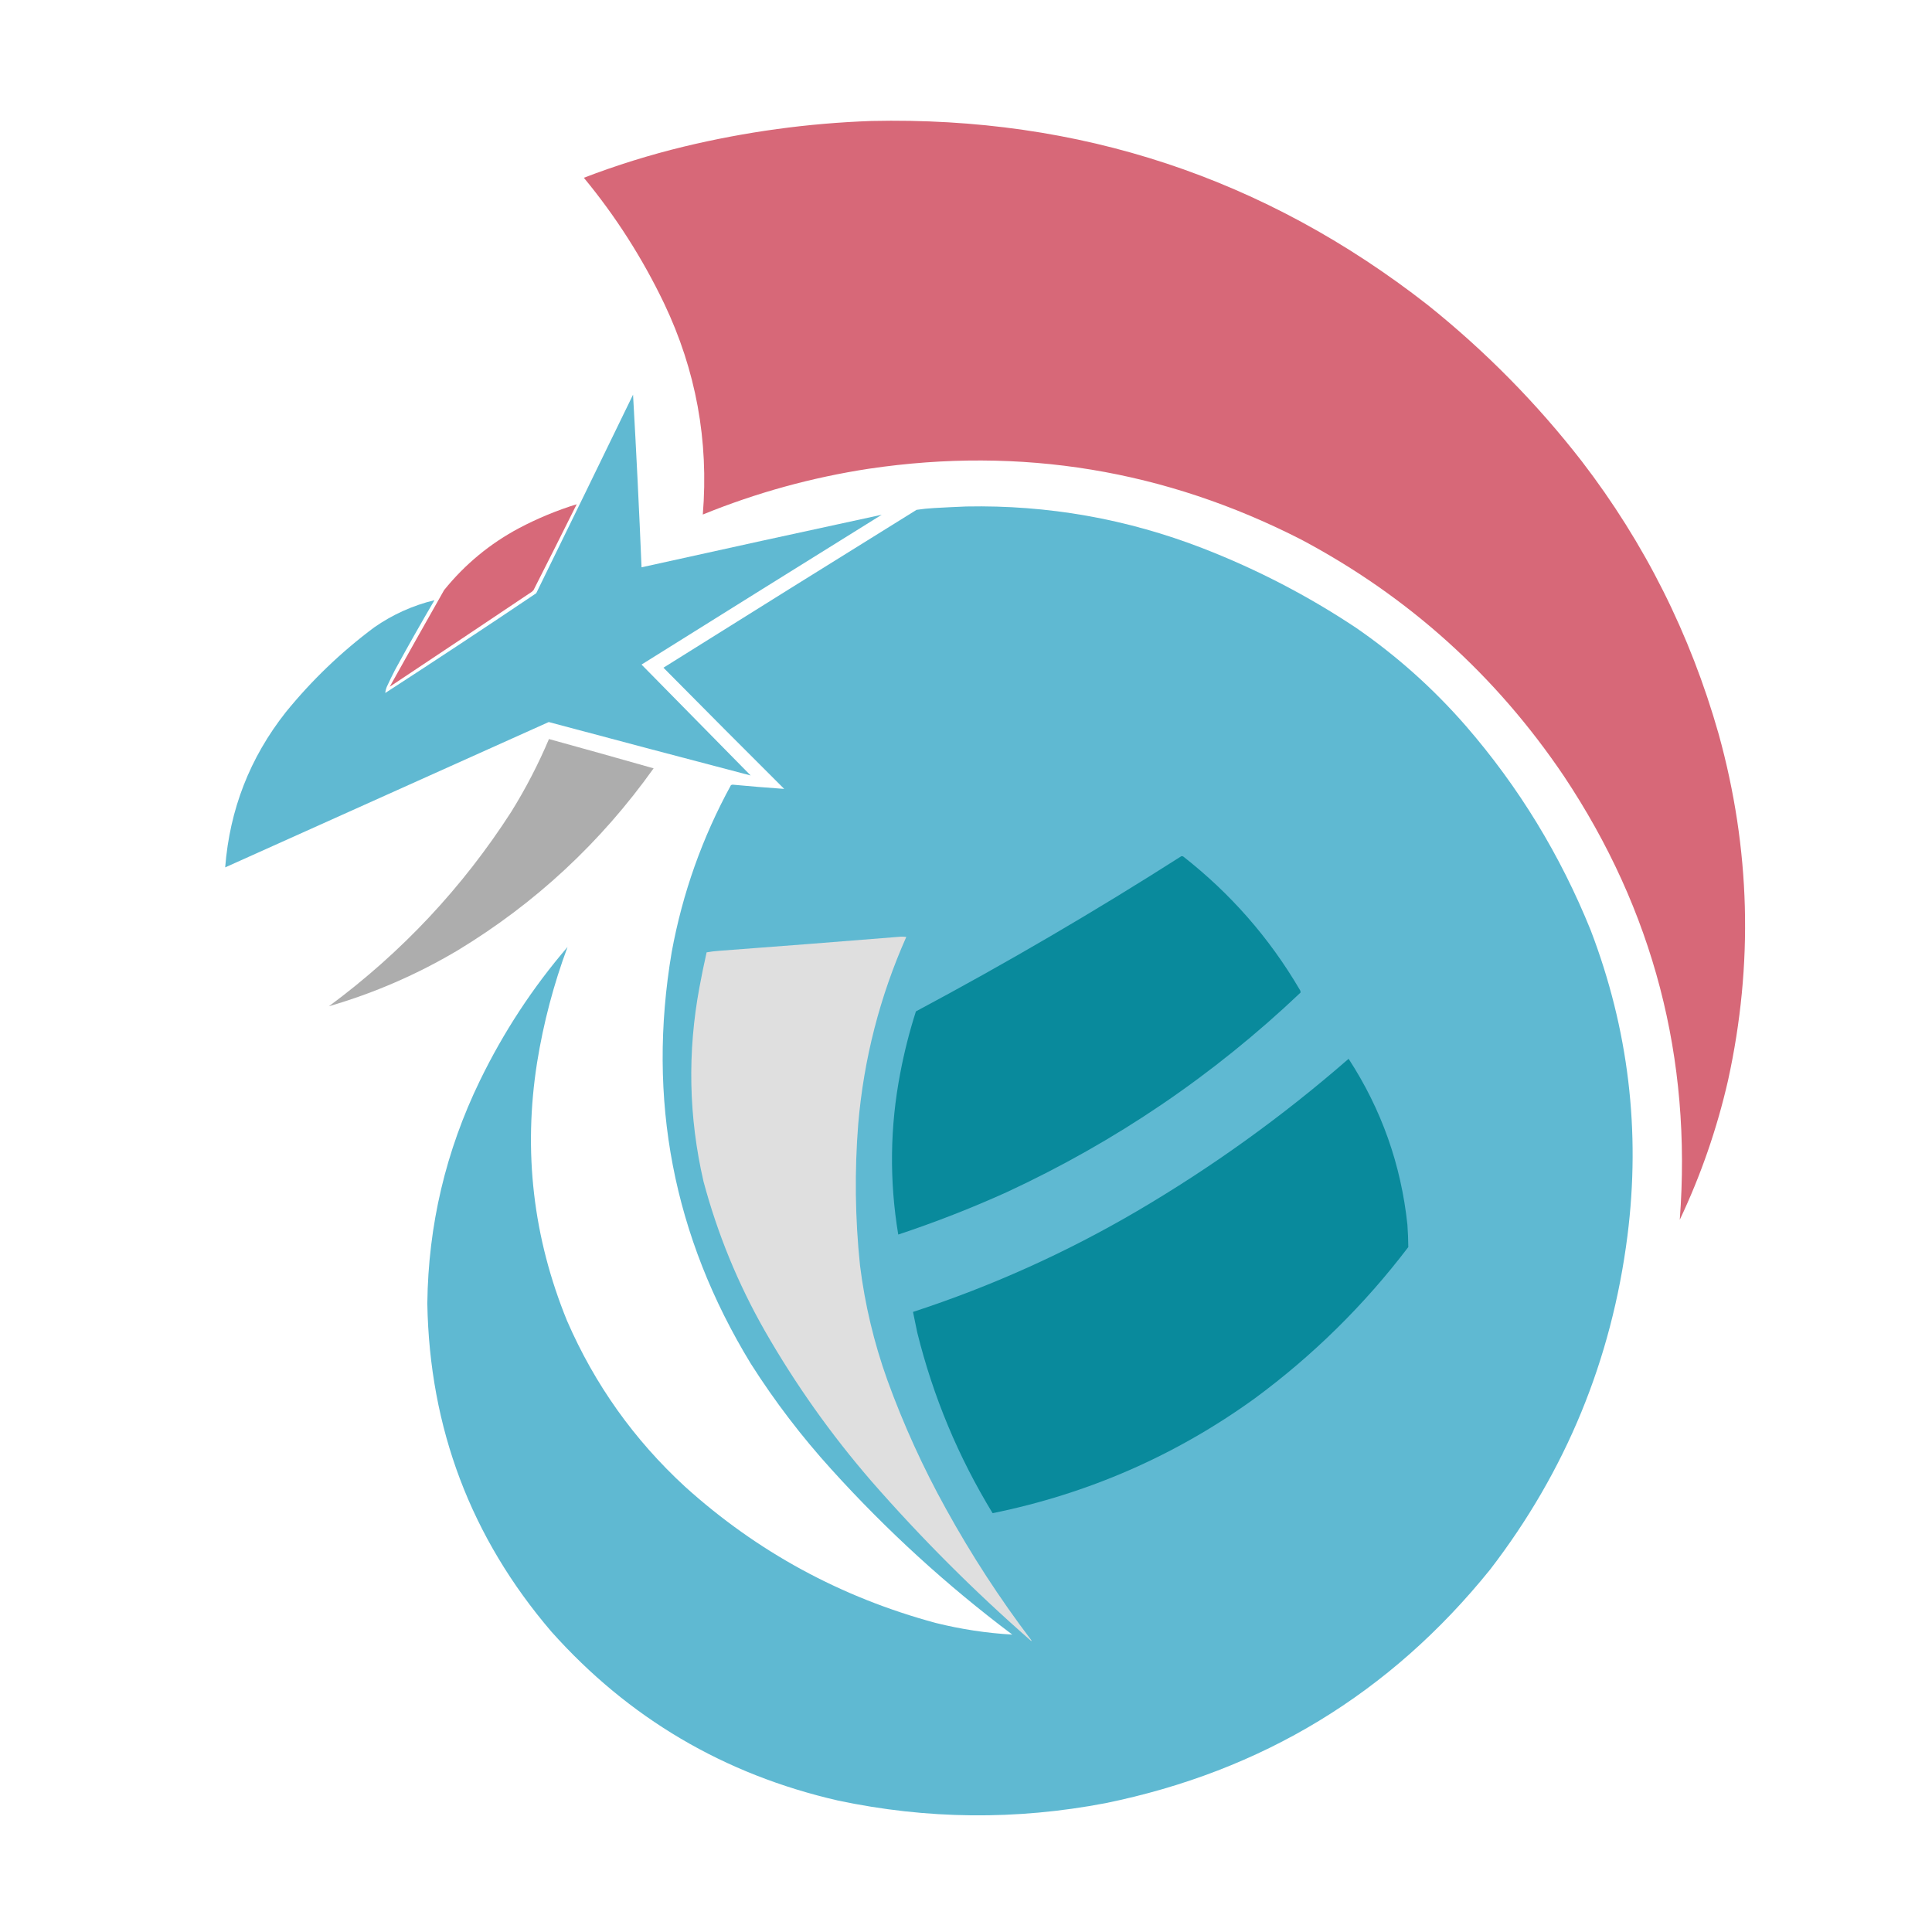
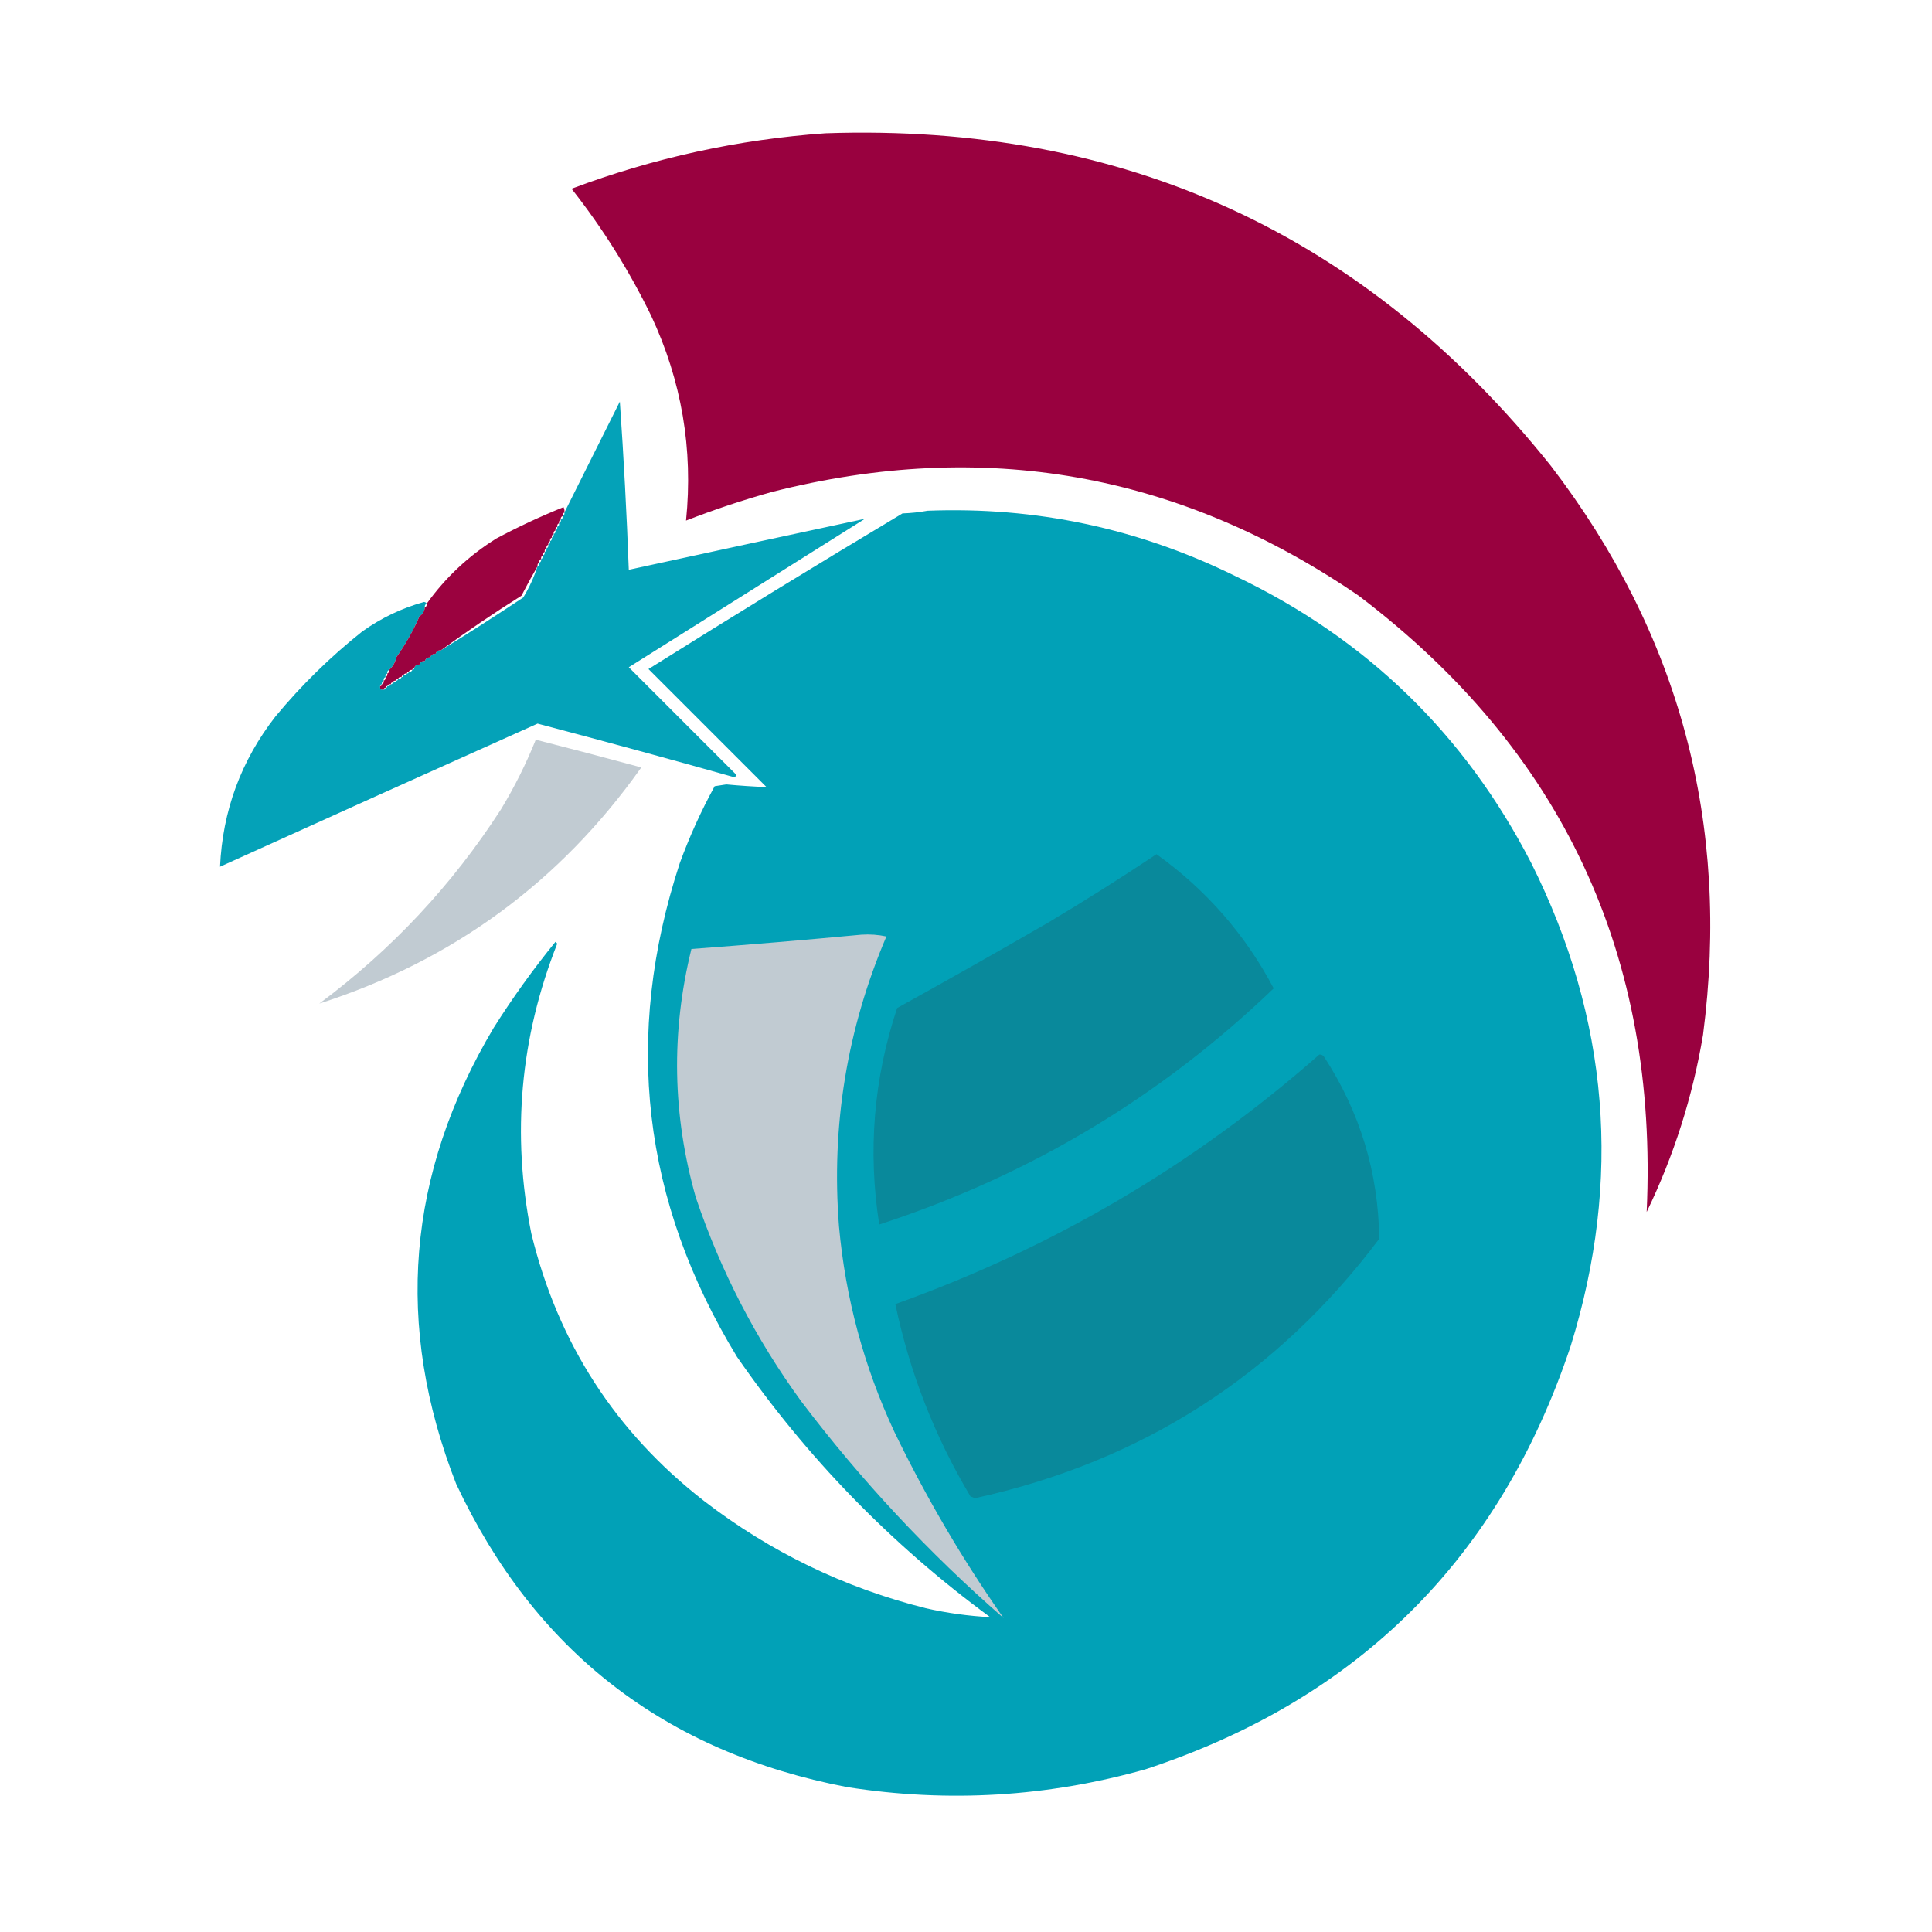
- <svg xmlns="http://www.w3.org/2000/svg" version="1.1" width="4320px" height="4320px" style="shape-rendering:geometricPrecision; text-rendering:geometricPrecision; image-rendering:optimizeQuality; fill-rule:evenodd; clip-rule:evenodd">
+ <svg xmlns="http://www.w3.org/2000/svg" version="1.1" width="1080px" height="1080px" style="shape-rendering:geometricPrecision; text-rendering:geometricPrecision; image-rendering:optimizeQuality; fill-rule:evenodd; clip-rule:evenodd">
  <g>
-     <path style="opacity:0.998" fill="#d76878" d="M 1948.5,270.5 C 2413.47,260.106 2828.14,397.272 3192.5,682C 3321.19,785.017 3436.02,901.517 3537,1031.5C 3677.49,1214.49 3779.49,1417.82 3843,1641.5C 3913.99,1897.8 3920.99,2155.8 3864,2415.5C 3839.32,2523.51 3803.32,2627.51 3756,2727.5C 3783.43,2366.54 3697.1,2035.88 3497,1735.5C 3345.15,1510.42 3149.65,1334.25 2910.5,1207C 2605.33,1050.75 2282.99,997.749 1943.5,1048C 1815.38,1067.53 1691.38,1101.69 1571.5,1150.5C 1585.02,985.306 1556.19,827.973 1485,678.5C 1436.44,577.216 1376.61,483.549 1305.5,397.5C 1378.28,369.552 1452.61,346.385 1528.5,328C 1666.71,294.66 1806.71,275.493 1948.5,270.5 Z" />
+     <path style="opacity:0.995" fill="#99003e" d="M 461.5,74.5 C 628.263,68.868 763.43,130.868 867,260.5C 939.025,354.586 967.358,460.586 952,578.5C 946.202,613.057 935.702,646.057 920.5,677.5C 927.089,534.192 873.422,419.359 759.5,333C 659.14,264.271 549.806,244.938 431.5,275C 415.105,279.576 399.105,284.909 383.5,291C 387.543,251.09 381.043,212.923 364,176.5C 351.669,151.15 336.835,127.483 319.5,105.5C 365.429,88.249 412.762,77.916 461.5,74.5 Z" />
  </g>
  <g>
-     <path style="opacity:0.996" fill="#5fb9d2" d="M 1415.5,882.5 C 1422.84,1010.96 1429.17,1139.62 1434.5,1268.5C 1613.45,1228.84 1792.45,1189.68 1971.5,1151C 1792.33,1262.42 1613.33,1374.08 1434.5,1486C 1515.83,1568.67 1597.17,1651.33 1678.5,1734C 1527.99,1694.58 1377.49,1654.75 1227,1614.5C 985.875,1722.93 744.709,1831.26 503.5,1939.5C 513.659,1809.8 558.826,1694.14 639,1592.5C 697.13,1521.03 762.964,1457.86 836.5,1403C 877.668,1374.25 922.668,1353.92 971.5,1342C 941.199,1393.65 911.699,1445.82 883,1498.5C 876.728,1510.71 870.728,1523.04 865,1535.5C 863.107,1540.01 861.941,1544.67 861.5,1549.5C 974.614,1476.24 1087.11,1401.91 1199,1326.5C 1271.45,1178.6 1343.62,1030.6 1415.5,882.5 Z" />
+     <path style="opacity:0.984" fill="#00a1b7" d="M 238.5,337.5 C 237.662,337.842 237.328,338.508 237.5,339.5C 235.75,340.659 234.75,342.326 234.5,344.5C 229.411,351.672 225.077,359.339 221.5,367.5C 219.412,369.336 218.079,371.669 217.5,374.5C 216.662,374.842 216.328,375.508 216.5,376.5C 215.662,376.842 215.328,377.508 215.5,378.5C 214.662,378.842 214.328,379.508 214.5,380.5C 213.662,380.842 213.328,381.508 213.5,382.5C 212.833,382.5 212.5,382.833 212.5,383.5C 212.5,383.833 212.5,384.167 212.5,384.5C 211.427,385.251 211.26,386.251 212,387.5C 212.717,386.956 213.217,386.289 213.5,385.5C 213.833,385.5 214.167,385.5 214.5,385.5C 215.167,385.5 215.5,385.167 215.5,384.5C 216.167,384.5 216.5,384.167 216.5,383.5C 217.492,383.672 218.158,383.338 218.5,382.5C 219.167,382.5 219.5,382.167 219.5,381.5C 220.492,381.672 221.158,381.338 221.5,380.5C 222.167,380.5 222.5,380.167 222.5,379.5C 223.492,379.672 224.158,379.338 224.5,378.5C 225.167,378.5 225.5,378.167 225.5,377.5C 226.492,377.672 227.158,377.338 227.5,376.5C 228.167,376.5 228.5,376.167 228.5,375.5C 229.492,375.672 230.158,375.338 230.5,374.5C 231.167,374.5 231.5,374.167 231.5,373.5C 233.027,373.573 234.027,372.906 234.5,371.5C 236.027,371.573 237.027,370.906 237.5,369.5C 239.027,369.573 240.027,368.906 240.5,367.5C 242.027,367.573 243.027,366.906 243.5,365.5C 245.027,365.573 246.027,364.906 246.5,363.5C 261.947,353.937 277.28,344.104 292.5,334C 295.861,328.448 298.527,322.614 300.5,316.5C 301.338,316.158 301.672,315.492 301.5,314.5C 302.338,314.158 302.672,313.492 302.5,312.5C 303.338,312.158 303.672,311.492 303.5,310.5C 304.338,310.158 304.672,309.492 304.5,308.5C 305.338,308.158 305.672,307.492 305.5,306.5C 306.338,306.158 306.672,305.492 306.5,304.5C 307.338,304.158 307.672,303.492 307.5,302.5C 308.338,302.158 308.672,301.492 308.5,300.5C 309.338,300.158 309.672,299.492 309.5,298.5C 310.338,298.158 310.672,297.492 310.5,296.5C 311.338,296.158 311.672,295.492 311.5,294.5C 312.338,294.158 312.672,293.492 312.5,292.5C 313.338,292.158 313.672,291.492 313.5,290.5C 314.338,290.158 314.672,289.492 314.5,288.5C 315.338,288.158 315.672,287.492 315.5,286.5C 325.803,265.894 336.136,245.227 346.5,224.5C 348.673,255.805 350.34,287.138 351.5,318.5C 395.552,308.924 439.552,299.424 483.5,290C 439.5,317.667 395.5,345.333 351.5,373C 371.333,392.833 391.167,412.667 411,432.5C 411.688,433.332 411.521,433.998 410.5,434.5C 373.932,424.191 337.266,414.191 300.5,404.5C 241.259,431.038 182.092,457.705 123,484.5C 124.435,453.192 134.769,425.192 154,400.5C 168.536,382.964 184.702,367.131 202.5,353C 213.006,345.498 224.506,339.998 237,336.5C 237.765,336.57 238.265,336.903 238.5,337.5 Z M 237.5,339.5 C 237.25,341.674 236.25,343.341 234.5,344.5C 234.75,342.326 235.75,340.659 237.5,339.5 Z M 234.5,344.5 C 230.923,352.661 226.589,360.328 221.5,367.5C 225.077,359.339 229.411,351.672 234.5,344.5 Z M 246.5,363.5 C 246.027,364.906 245.027,365.573 243.5,365.5C 243.973,364.094 244.973,363.427 246.5,363.5 Z M 243.5,365.5 C 243.027,366.906 242.027,367.573 240.5,367.5C 240.973,366.094 241.973,365.427 243.5,365.5 Z M 221.5,367.5 C 220.921,370.331 219.588,372.664 217.5,374.5C 218.079,371.669 219.412,369.336 221.5,367.5 Z M 240.5,367.5 C 240.027,368.906 239.027,369.573 237.5,369.5C 237.973,368.094 238.973,367.427 240.5,367.5 Z M 237.5,369.5 C 237.027,370.906 236.027,371.573 234.5,371.5C 234.973,370.094 235.973,369.427 237.5,369.5 Z M 234.5,371.5 C 234.027,372.906 233.027,373.573 231.5,373.5C 231.973,372.094 232.973,371.427 234.5,371.5 Z M 212.5,384.5 C 212.5,385.167 212.833,385.5 213.5,385.5C 213.217,386.289 212.717,386.956 212,387.5C 211.26,386.251 211.427,385.251 212.5,384.5 Z" />
  </g>
  <g>
-     <path style="opacity:0.098" fill="#d56679" d="M 1289.5,1126.5 C 1290.83,1127.17 1290.83,1127.17 1289.5,1126.5 Z" />
+     <path style="opacity:0.991" fill="#9a003d" d="M 315.5,286.5 C 314.662,286.842 314.328,287.508 314.5,288.5C 313.662,288.842 313.328,289.508 313.5,290.5C 312.662,290.842 312.328,291.508 312.5,292.5C 311.662,292.842 311.328,293.508 311.5,294.5C 310.662,294.842 310.328,295.508 310.5,296.5C 309.662,296.842 309.328,297.508 309.5,298.5C 308.662,298.842 308.328,299.508 308.5,300.5C 307.662,300.842 307.328,301.508 307.5,302.5C 306.662,302.842 306.328,303.508 306.5,304.5C 305.662,304.842 305.328,305.508 305.5,306.5C 304.662,306.842 304.328,307.508 304.5,308.5C 303.662,308.842 303.328,309.508 303.5,310.5C 302.662,310.842 302.328,311.508 302.5,312.5C 301.662,312.842 301.328,313.508 301.5,314.5C 300.662,314.842 300.328,315.508 300.5,316.5C 297.401,321.858 294.401,327.358 291.5,333C 276.088,342.695 261.088,352.861 246.5,363.5C 244.973,363.427 243.973,364.094 243.5,365.5C 241.973,365.427 240.973,366.094 240.5,367.5C 238.973,367.427 237.973,368.094 237.5,369.5C 235.973,369.427 234.973,370.094 234.5,371.5C 232.973,371.427 231.973,372.094 231.5,373.5C 230.833,373.5 230.5,373.833 230.5,374.5C 229.508,374.328 228.842,374.662 228.5,375.5C 227.833,375.5 227.5,375.833 227.5,376.5C 226.508,376.328 225.842,376.662 225.5,377.5C 224.833,377.5 224.5,377.833 224.5,378.5C 223.508,378.328 222.842,378.662 222.5,379.5C 221.833,379.5 221.5,379.833 221.5,380.5C 220.508,380.328 219.842,380.662 219.5,381.5C 218.833,381.5 218.5,381.833 218.5,382.5C 217.508,382.328 216.842,382.662 216.5,383.5C 215.833,383.5 215.5,383.833 215.5,384.5C 214.833,384.5 214.5,384.833 214.5,385.5C 214.167,385.5 213.833,385.5 213.5,385.5C 212.833,385.5 212.5,385.167 212.5,384.5C 212.5,384.167 212.5,383.833 212.5,383.5C 213.167,383.5 213.5,383.167 213.5,382.5C 214.338,382.158 214.672,381.492 214.5,380.5C 215.338,380.158 215.672,379.492 215.5,378.5C 216.338,378.158 216.672,377.492 216.5,376.5C 217.338,376.158 217.672,375.492 217.5,374.5C 219.588,372.664 220.921,370.331 221.5,367.5C 226.589,360.328 230.923,352.661 234.5,344.5C 236.25,343.341 237.25,341.674 237.5,339.5C 238.338,339.158 238.672,338.492 238.5,337.5C 249.061,322.773 262.061,310.607 277.5,301C 289.715,294.475 302.215,288.642 315,283.5C 315.483,284.448 315.649,285.448 315.5,286.5 Z" />
  </g>
  <g>
-     <path style="opacity:0.991" fill="#d76878" d="M 1289.5,1127.5 C 1257.62,1191.6 1225.45,1255.6 1193,1319.5C 1191.83,1320.67 1190.67,1321.83 1189.5,1323C 1083.61,1394.1 977.615,1464.94 871.5,1535.5C 911.723,1463.39 952.223,1391.39 993,1319.5C 1039.6,1261.87 1095.44,1215.71 1160.5,1181C 1201.88,1159.15 1244.88,1141.32 1289.5,1127.5 Z" />
+     <path style="opacity:0.996" fill="#00a1b7" d="M 518.5,285.5 C 578.954,283.157 636.288,295.324 690.5,322C 763.724,356.891 818.891,410.391 856,482.5C 899.527,569.471 906.86,659.471 878,752.5C 838.432,871.068 759.265,949.901 640.5,989C 585.589,1004.51 529.922,1007.84 473.5,999C 371.676,979.472 298.843,922.972 255,829.5C 220.408,741.082 227.408,656.082 276,574.5C 286.531,557.803 298.031,541.803 310.5,526.5C 310.833,526.833 311.167,527.167 311.5,527.5C 290.744,580.061 285.911,634.061 297,689.5C 311.863,750.659 344.03,800.493 393.5,839C 430.53,867.513 471.864,887.513 517.5,899C 529.405,901.701 541.405,903.368 553.5,904C 498.168,863.336 451.002,814.836 412,758.5C 358.951,671.439 348.284,579.439 380,482.5C 385.42,467.661 391.92,453.327 399.5,439.5C 401.667,439.167 403.833,438.833 406,438.5C 413.531,439.198 421.031,439.698 428.5,440C 406.554,418.054 384.554,396.054 362.5,374C 409.532,344.485 456.865,315.485 504.5,287C 509.351,286.826 514.018,286.326 518.5,285.5 Z" />
  </g>
  <g>
-     <path style="opacity:0.999" fill="#5fb9d2" d="M 2160.5,1132.5 C 2343.07,1128.93 2519.41,1160.09 2689.5,1226C 2810.69,1273.09 2925.02,1332.42 3032.5,1404C 3123.23,1466.57 3205.07,1539.74 3278,1623.5C 3396.02,1759.74 3489.02,1912.08 3557,2080.5C 3641.38,2301.23 3668.72,2528.89 3639,2763.5C 3603.61,3040.79 3501.28,3289.46 3332,3509.5C 3108.82,3786.33 2821.98,3960.5 2471.5,4032C 2271.74,4070.14 2072.41,4068.14 1873.5,4026C 1619.15,3967.68 1405.65,3841.85 1233,3648.5C 1052.85,3438.01 960.354,3193.34 955.5,2914.5C 957.548,2739.65 996.715,2573.65 1073,2416.5C 1125.65,2308.11 1190.98,2208.44 1269,2117.5C 1237.92,2201.15 1215.25,2287.15 1201,2375.5C 1169.59,2574.5 1191.93,2767.17 1268,2953.5C 1329.76,3095.59 1417.6,3219.09 1531.5,3324C 1693.22,3470.06 1880.22,3571.73 2092.5,3629C 2148.72,3642.98 2205.72,3651.65 2263.5,3655C 2117.32,3545.2 1982.49,3422.03 1859,3285.5C 1792.21,3211.87 1732.21,3133.2 1679,3049.5C 1505.27,2764.85 1446.27,2457.85 1502,2128.5C 1526.24,1996.95 1570.4,1872.62 1634.5,1755.5C 1635.67,1755.17 1636.83,1754.83 1638,1754.5C 1676.49,1758.14 1714.99,1761.31 1753.5,1764C 1663.14,1673.97 1573.14,1583.64 1483.5,1493C 1671.9,1374.94 1860.57,1257.27 2049.5,1140C 2062.39,1138.06 2075.39,1136.73 2088.5,1136C 2112.65,1134.63 2136.65,1133.46 2160.5,1132.5 Z" />
+     <path style="opacity:0.98" fill="#c0cad1" d="M 299.5,413.5 C 319.189,418.506 338.856,423.673 358.5,429C 313.158,493.011 253.158,537.011 178.5,561C 218.965,530.874 252.798,494.707 280,452.5C 287.566,440.036 294.066,427.036 299.5,413.5 Z" />
  </g>
  <g>
-     <path style="opacity:0.306" fill="#d76978" d="M 871.5,1535.5 C 870.833,1536.17 870.833,1536.17 871.5,1535.5 Z" />
+     <path style="opacity:1" fill="#09899b" d="M 646.5,477.5 C 674.329,497.481 696.163,522.481 712,552.5C 648.751,613.225 575.251,657.225 491.5,684.5C 485.048,643.34 488.381,603.006 501.5,563.5C 529.598,547.948 557.598,532.115 585.5,516C 606.235,503.642 626.569,490.809 646.5,477.5 Z" />
  </g>
  <g>
-     <path style="opacity:0.994" fill="#adadad" d="M 1227.5,1652.5 C 1305.58,1674.02 1383.58,1695.85 1461.5,1718C 1343.19,1884 1197.19,2019.66 1023.5,2125C 932.778,2178.9 836.778,2220.57 735.5,2250C 898.099,2129.75 1033.93,1984.92 1143,1815.5C 1175.35,1763.47 1203.52,1709.14 1227.5,1652.5 Z" />
+     <path style="opacity:1" fill="#c1cbd2" d="M 481.5,522.5 C 486.214,522.173 490.88,522.507 495.5,523.5C 473.448,575.271 464.615,629.271 469,685.5C 472.618,725.638 482.951,763.971 500,800.5C 517.725,837.101 538.058,871.768 561,904.5C 519.099,867.939 481.432,827.606 448,783.5C 422.568,748.641 402.902,710.641 389,669.5C 375.869,623.415 375.036,577.082 386.5,530.5C 418.338,528.129 450.005,525.462 481.5,522.5 Z" />
  </g>
  <g>
-     <path style="opacity:1" fill="#098a9c" d="M 2641.5,1914.5 C 2642.87,1914.34 2644.21,1914.51 2645.5,1915C 2751.44,1997.91 2838.28,2097.08 2906,2212.5C 2907.59,2214.65 2908.26,2216.98 2908,2219.5C 2713.68,2404.02 2494.51,2552.85 2250.5,2666C 2171.47,2701.68 2090.8,2733.18 2008.5,2760.5C 1988.45,2639.91 1989.95,2519.58 2013,2399.5C 2021.86,2352.73 2033.53,2306.73 2048,2261.5C 2250.74,2153.25 2448.57,2037.58 2641.5,1914.5 Z" />
-   </g>
-   <g>
-     <path style="opacity:1" fill="#dfdfdf" d="M 2013.5,2094.5 C 2017.85,2094.33 2022.18,2094.5 2026.5,2095C 1967.29,2228.35 1931.45,2367.85 1919,2513.5C 1910.68,2618.96 1912.01,2724.29 1923,2829.5C 1933.94,2917.15 1954.27,3002.48 1984,3085.5C 2020.04,3184.92 2063.71,3280.92 2115,3373.5C 2171.69,3476.27 2235.36,3574.27 2306,3667.5C 2306.67,3668.17 2306.67,3668.83 2306,3669.5C 2179,3558.5 2060,3439.5 1949,3312.5C 1858.46,3207.94 1778.79,3095.61 1710,2975.5C 1649.94,2870.06 1604.28,2758.72 1573,2641.5C 1539.87,2497.52 1536.87,2352.86 1564,2207.5C 1568.82,2181.38 1574.16,2155.38 1580,2129.5C 1589.38,2127.78 1598.88,2126.61 1608.5,2126C 1743.68,2115.9 1878.68,2105.4 2013.5,2094.5 Z" />
-   </g>
-   <g>
-     <path style="opacity:0.106" fill="#5ebdcf" d="M 1269.5,2115.5 C 1270.83,2116.17 1270.83,2116.17 1269.5,2115.5 Z" />
-   </g>
-   <g>
-     <path style="opacity:1" fill="#098a9c" d="M 3015.5,2367.5 C 3088.99,2480.45 3132.82,2604.11 3147,2738.5C 3148.2,2755.16 3148.87,2771.83 3149,2788.5C 3050.64,2917.86 2936.14,3030.7 2805.5,3127C 2629.01,3254.37 2433.68,3339.87 2219.5,3383.5C 2142.71,3257.56 2086.54,3122.9 2051,2979.5C 2047.77,2964.17 2044.6,2948.84 2041.5,2933.5C 2216.66,2876.25 2383.66,2801.09 2542.5,2708C 2710.83,2609.18 2868.49,2495.68 3015.5,2367.5 Z" />
+     <path style="opacity:1" fill="#09899b" d="M 737.5,589.5 C 738.496,589.414 739.329,589.748 740,590.5C 760.227,621.513 770.561,655.513 771,692.5C 713.769,768.674 638.436,817.008 545,837.5C 544.167,837.167 543.333,836.833 542.5,836.5C 522.518,803.031 508.518,767.197 500.5,729C 588.74,697.463 667.74,650.963 737.5,589.5 Z" />
  </g>
</svg>
